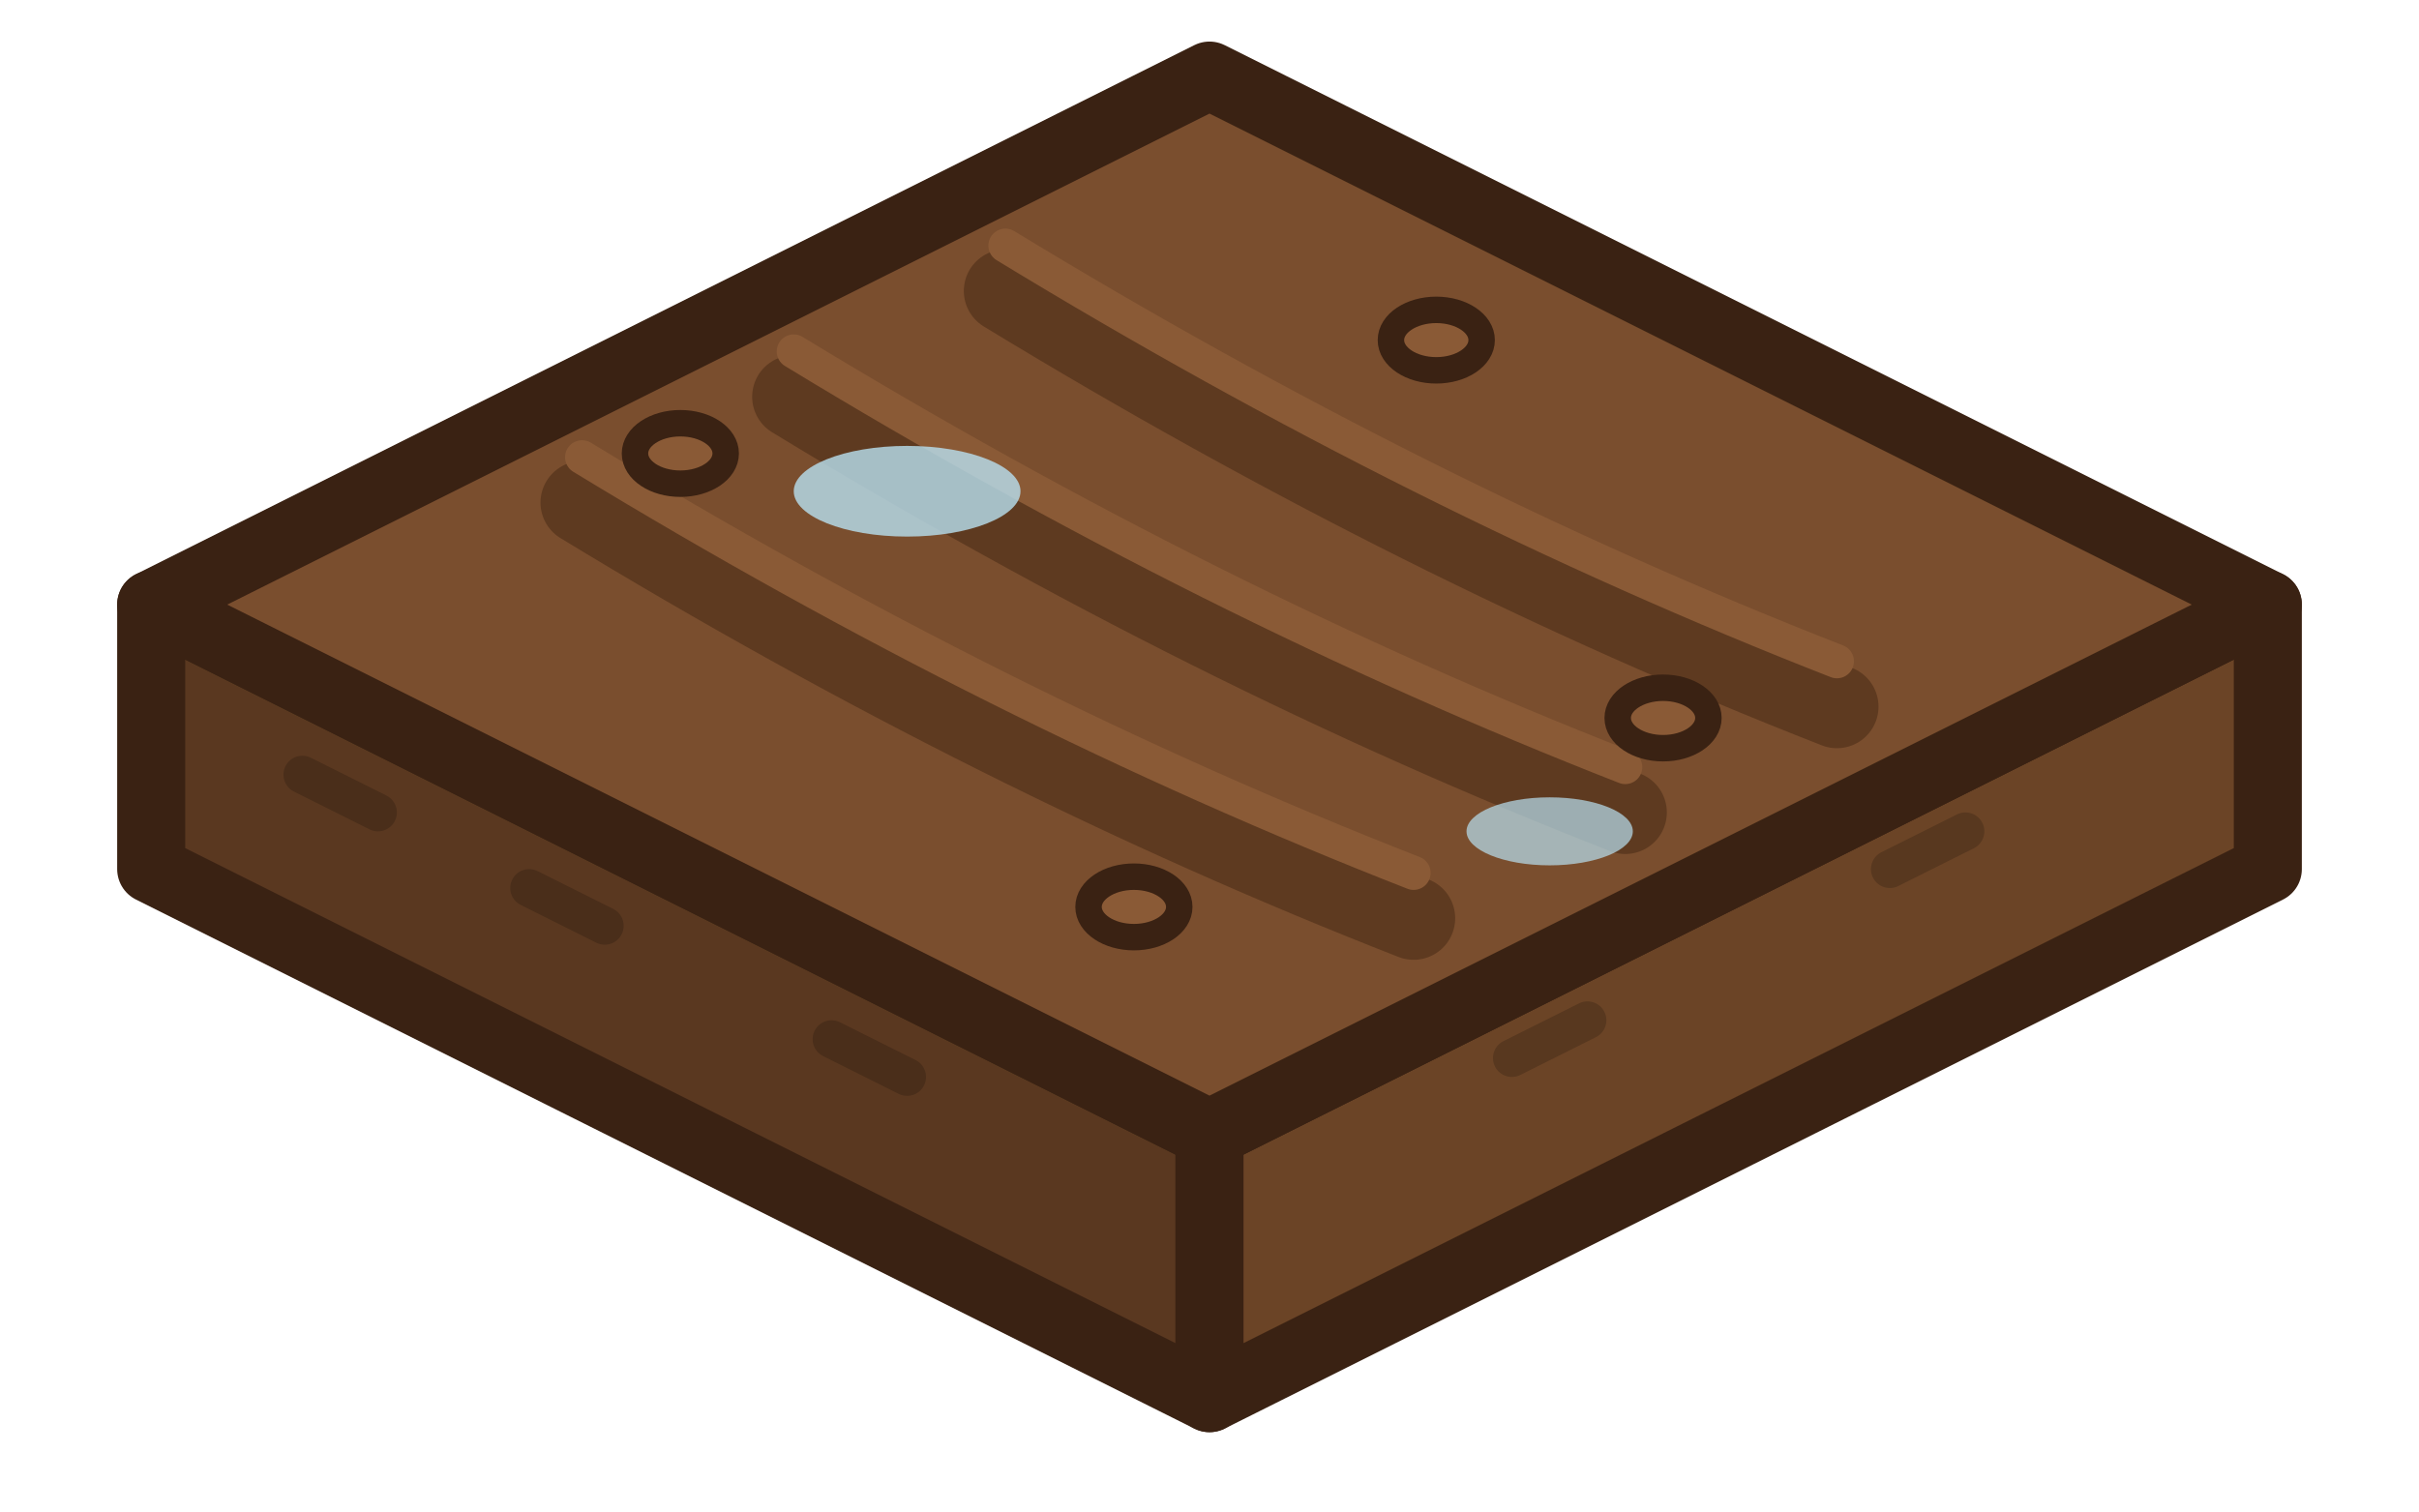
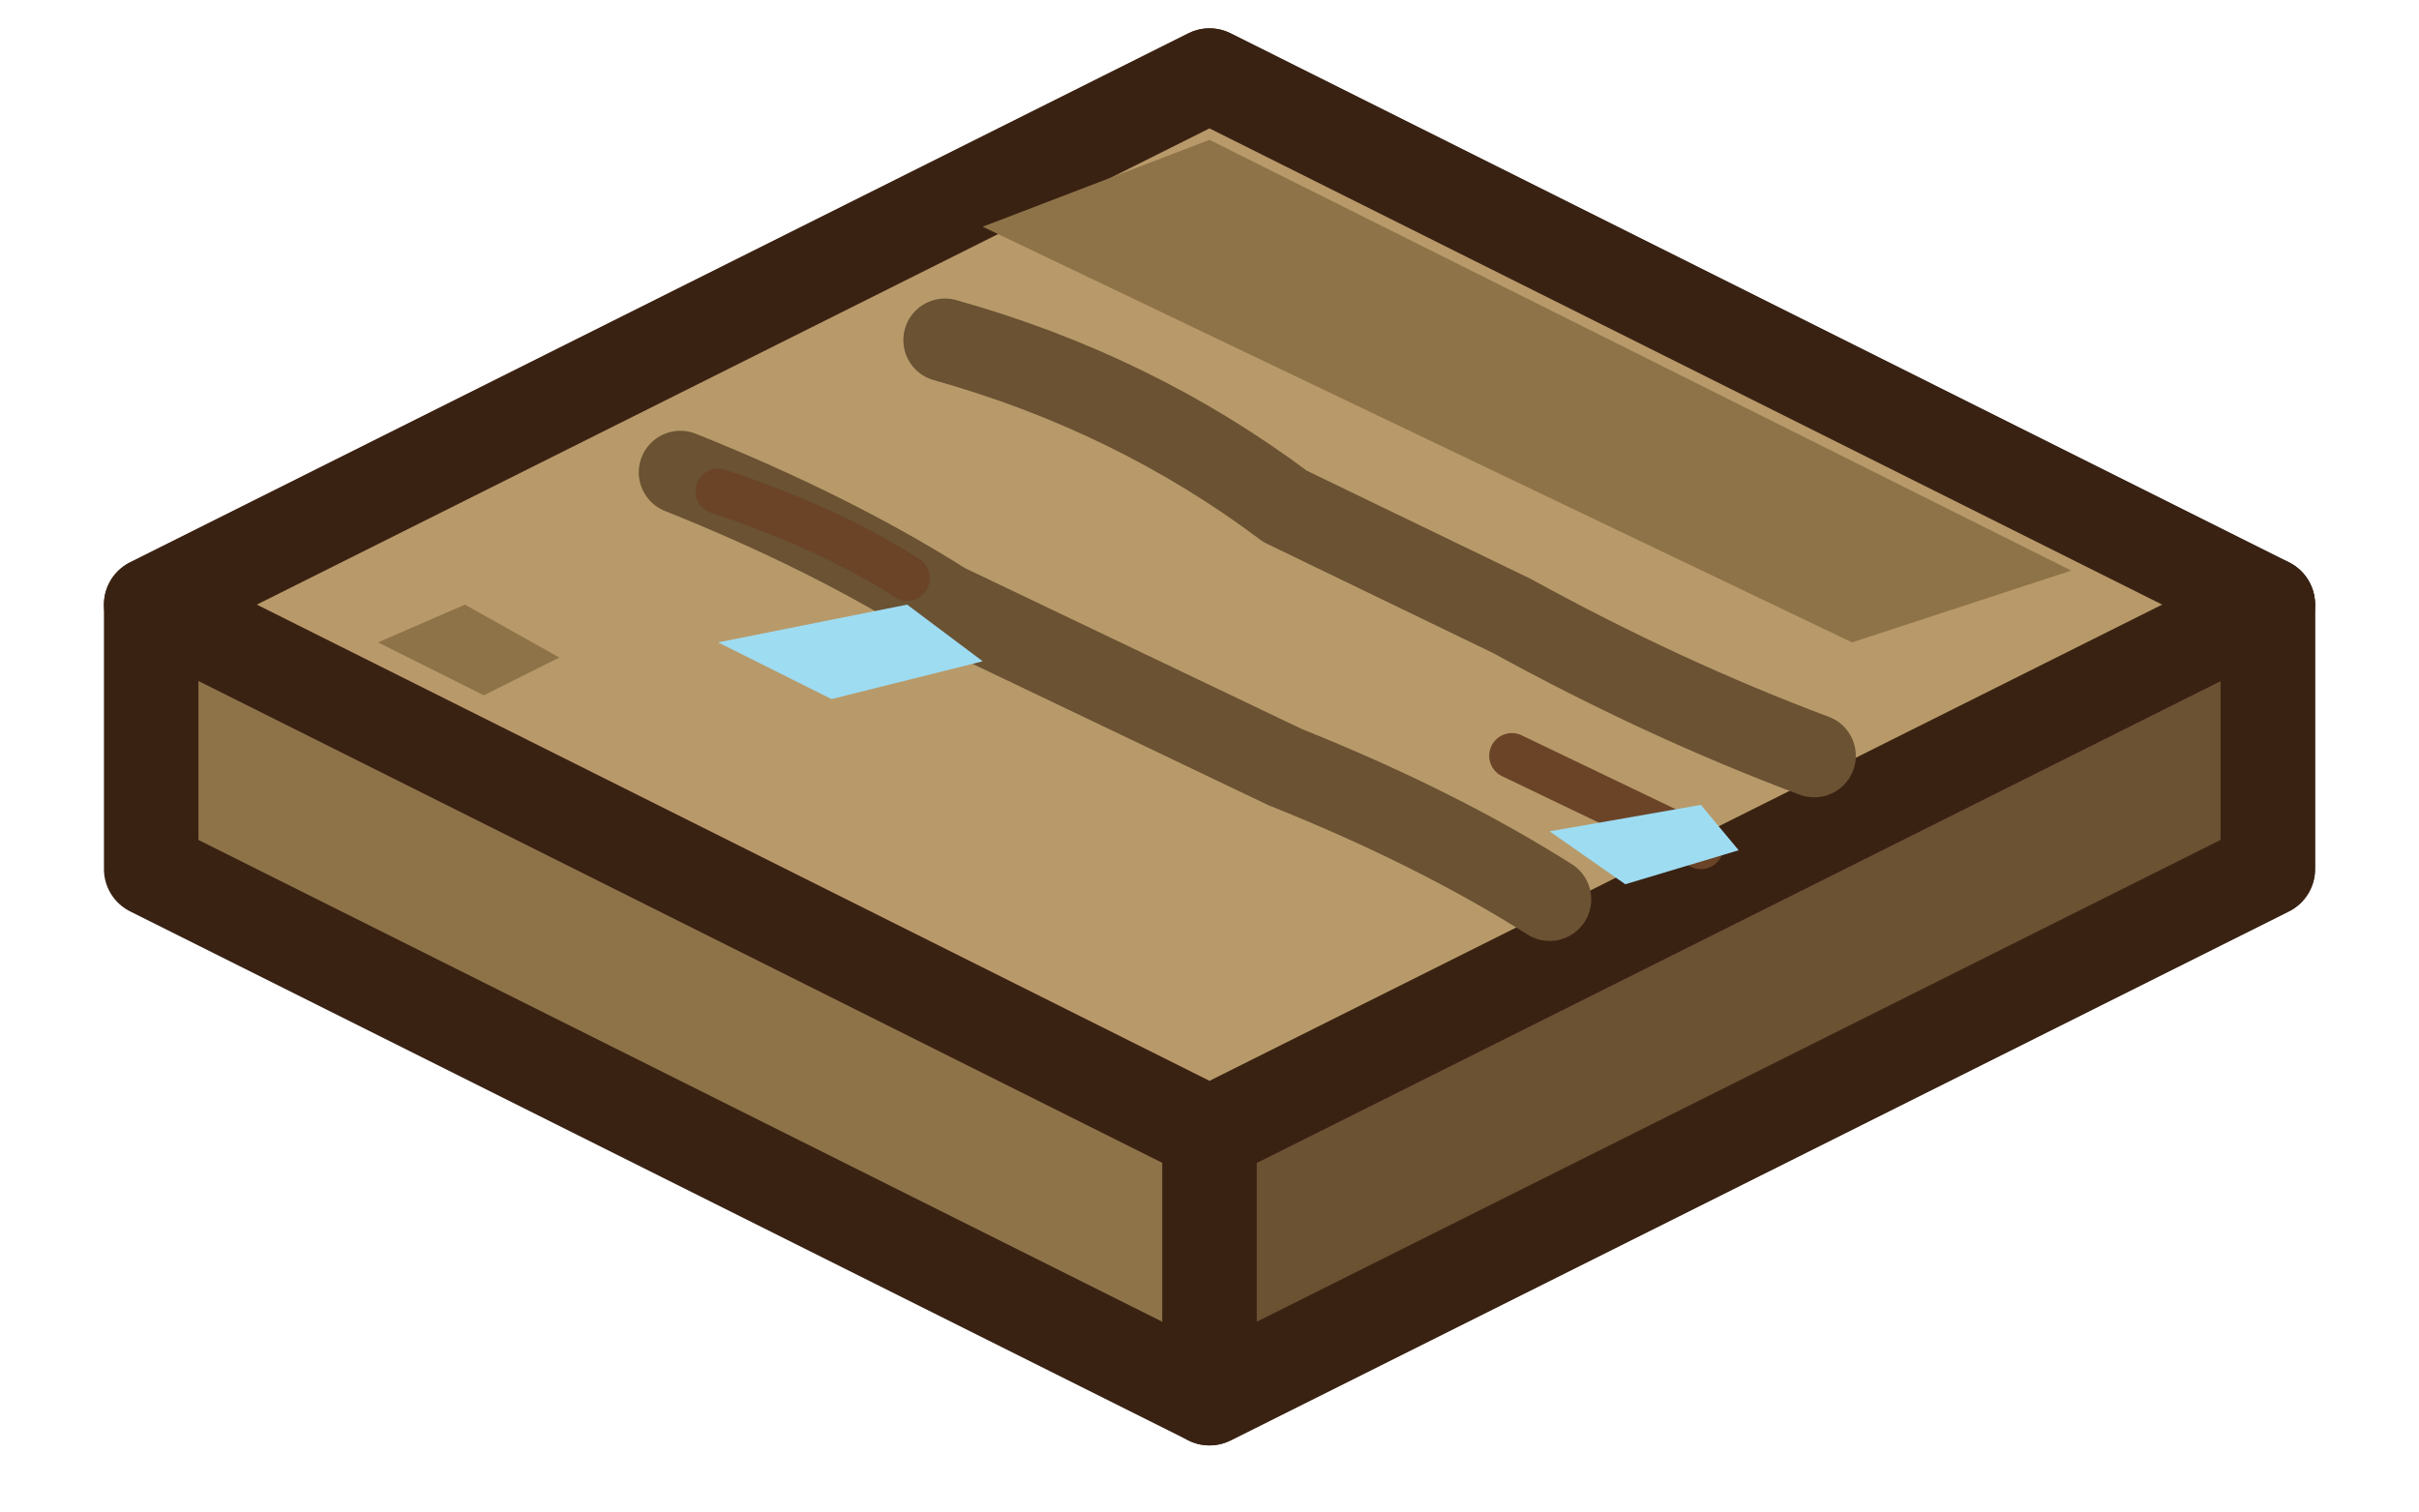
- <svg xmlns="http://www.w3.org/2000/svg" viewBox="0 0 64 40" width="64" height="40">
-   <g stroke-linejoin="round" stroke-linecap="round">
-     <path d="M4 16L32 30L32 37L4 23Z" fill="#5a3820" stroke="#3a2213" stroke-width="1.8" stroke-linejoin="round" stroke-linecap="round" />
-     <path d="M32 30L60 16L60 23L32 37Z" fill="#6b4426" stroke="#3a2213" stroke-width="1.8" stroke-linejoin="round" stroke-linecap="round" />
-     <path d="M8 20.5l2 1M14 23.5l2 1M22 27.5l2 1M40 28l2 -1M50 23l2 -1" fill="none" stroke="#000" stroke-width="1" stroke-linecap="round" stroke-linejoin="round" opacity=".18" />
-     <path d="M32 2L60 16L32 30L4 16Z" fill="#7a4e2e" stroke="#3a2213" stroke-width="1.8" stroke-linejoin="round" stroke-linecap="round" />
-     <path d="M15.4 13.3Q26.4 20 37.4 24.3" fill="none" stroke="#5e3a20" stroke-width="2.2" stroke-linecap="round" stroke-linejoin="round" />
-     <path d="M15.4 13.3Q26.4 20 37.4 24.3" fill="none" stroke="#8a5a36" stroke-width="0.9" stroke-linecap="round" stroke-linejoin="round" transform="translate(0 -1.2)" />
-     <path d="M21 10.5Q32 17.2 43 21.5" fill="none" stroke="#5e3a20" stroke-width="2.2" stroke-linecap="round" stroke-linejoin="round" />
-     <path d="M21 10.5Q32 17.2 43 21.5" fill="none" stroke="#8a5a36" stroke-width="0.9" stroke-linecap="round" stroke-linejoin="round" transform="translate(0 -1.2)" />
-     <path d="M26.6 7.7Q37.6 14.4 48.6 18.7" fill="none" stroke="#5e3a20" stroke-width="2.2" stroke-linecap="round" stroke-linejoin="round" />
-     <path d="M26.6 7.7Q37.6 14.4 48.6 18.7" fill="none" stroke="#8a5a36" stroke-width="0.9" stroke-linecap="round" stroke-linejoin="round" transform="translate(0 -1.2)" />
-     <ellipse cx="18" cy="12" rx="1.2" ry="0.8" fill="#8a5a36" stroke="#3a2213" stroke-width="0.7" />
-     <ellipse cx="44" cy="19" rx="1.2" ry="0.8" fill="#8a5a36" stroke="#3a2213" stroke-width="0.7" />
-     <ellipse cx="30" cy="24" rx="1.2" ry="0.8" fill="#8a5a36" stroke="#3a2213" stroke-width="0.7" />
-     <ellipse cx="38" cy="9" rx="1.2" ry="0.8" fill="#8a5a36" stroke="#3a2213" stroke-width="0.7" />
-     <ellipse cx="24" cy="13" rx="3" ry="1.2" fill="#b8e0f0" opacity=".8" />
-     <ellipse cx="41" cy="22" rx="2.2" ry="0.9" fill="#b8e0f0" opacity=".7" />
+ <svg xmlns="http://www.w3.org/2000/svg" width="64" height="40" viewBox="0 0 64 40">
+   <g stroke-linecap="round" stroke-linejoin="round">
+     <path fill="#8f7348" stroke="#3a2213" stroke-width="2.5" d="m32 2 28 14v7L32 37 4 23v-7Z" />
+     <path fill="#6a5233" stroke="#3a2213" stroke-width="2.5" d="m32 30 28-14v7L32 37Z" />
+     <path fill="#b89a6a" stroke="#3a2213" stroke-width="2.5" d="m32 2 28 14-28 14L4 16Z" />
+     <path fill="#8f7348" d="m32 3.7 22.8 11.4L49 17 26 6Z" />
+     <path fill="none" stroke="#6a5233" stroke-width="2.2" d="M18 12.5q4 1.6 7 3.5l9 4.3q4 1.6 7 3.5M25 9q5 1.4 9 4.4l6 2.9q4 2.2 8 3.7" />
+     <path fill="none" stroke="#6b4428" stroke-width="1.2" d="M19 13q3 1 5 2.3M40 20l5 2.4" />
+     <path fill="#8f7348" d="m10 17 2.8 1.4 2-1-2.5-1.4Zm37-4 2.5 1.2 1.5-.8-2.4-1.2Z" />
+     <path fill="#9edcf2" d="m19 17 5-1 2 1.5-4 1Zm22 5 4-.7 1 1.2-3 .9Z" />
  </g>
</svg>
